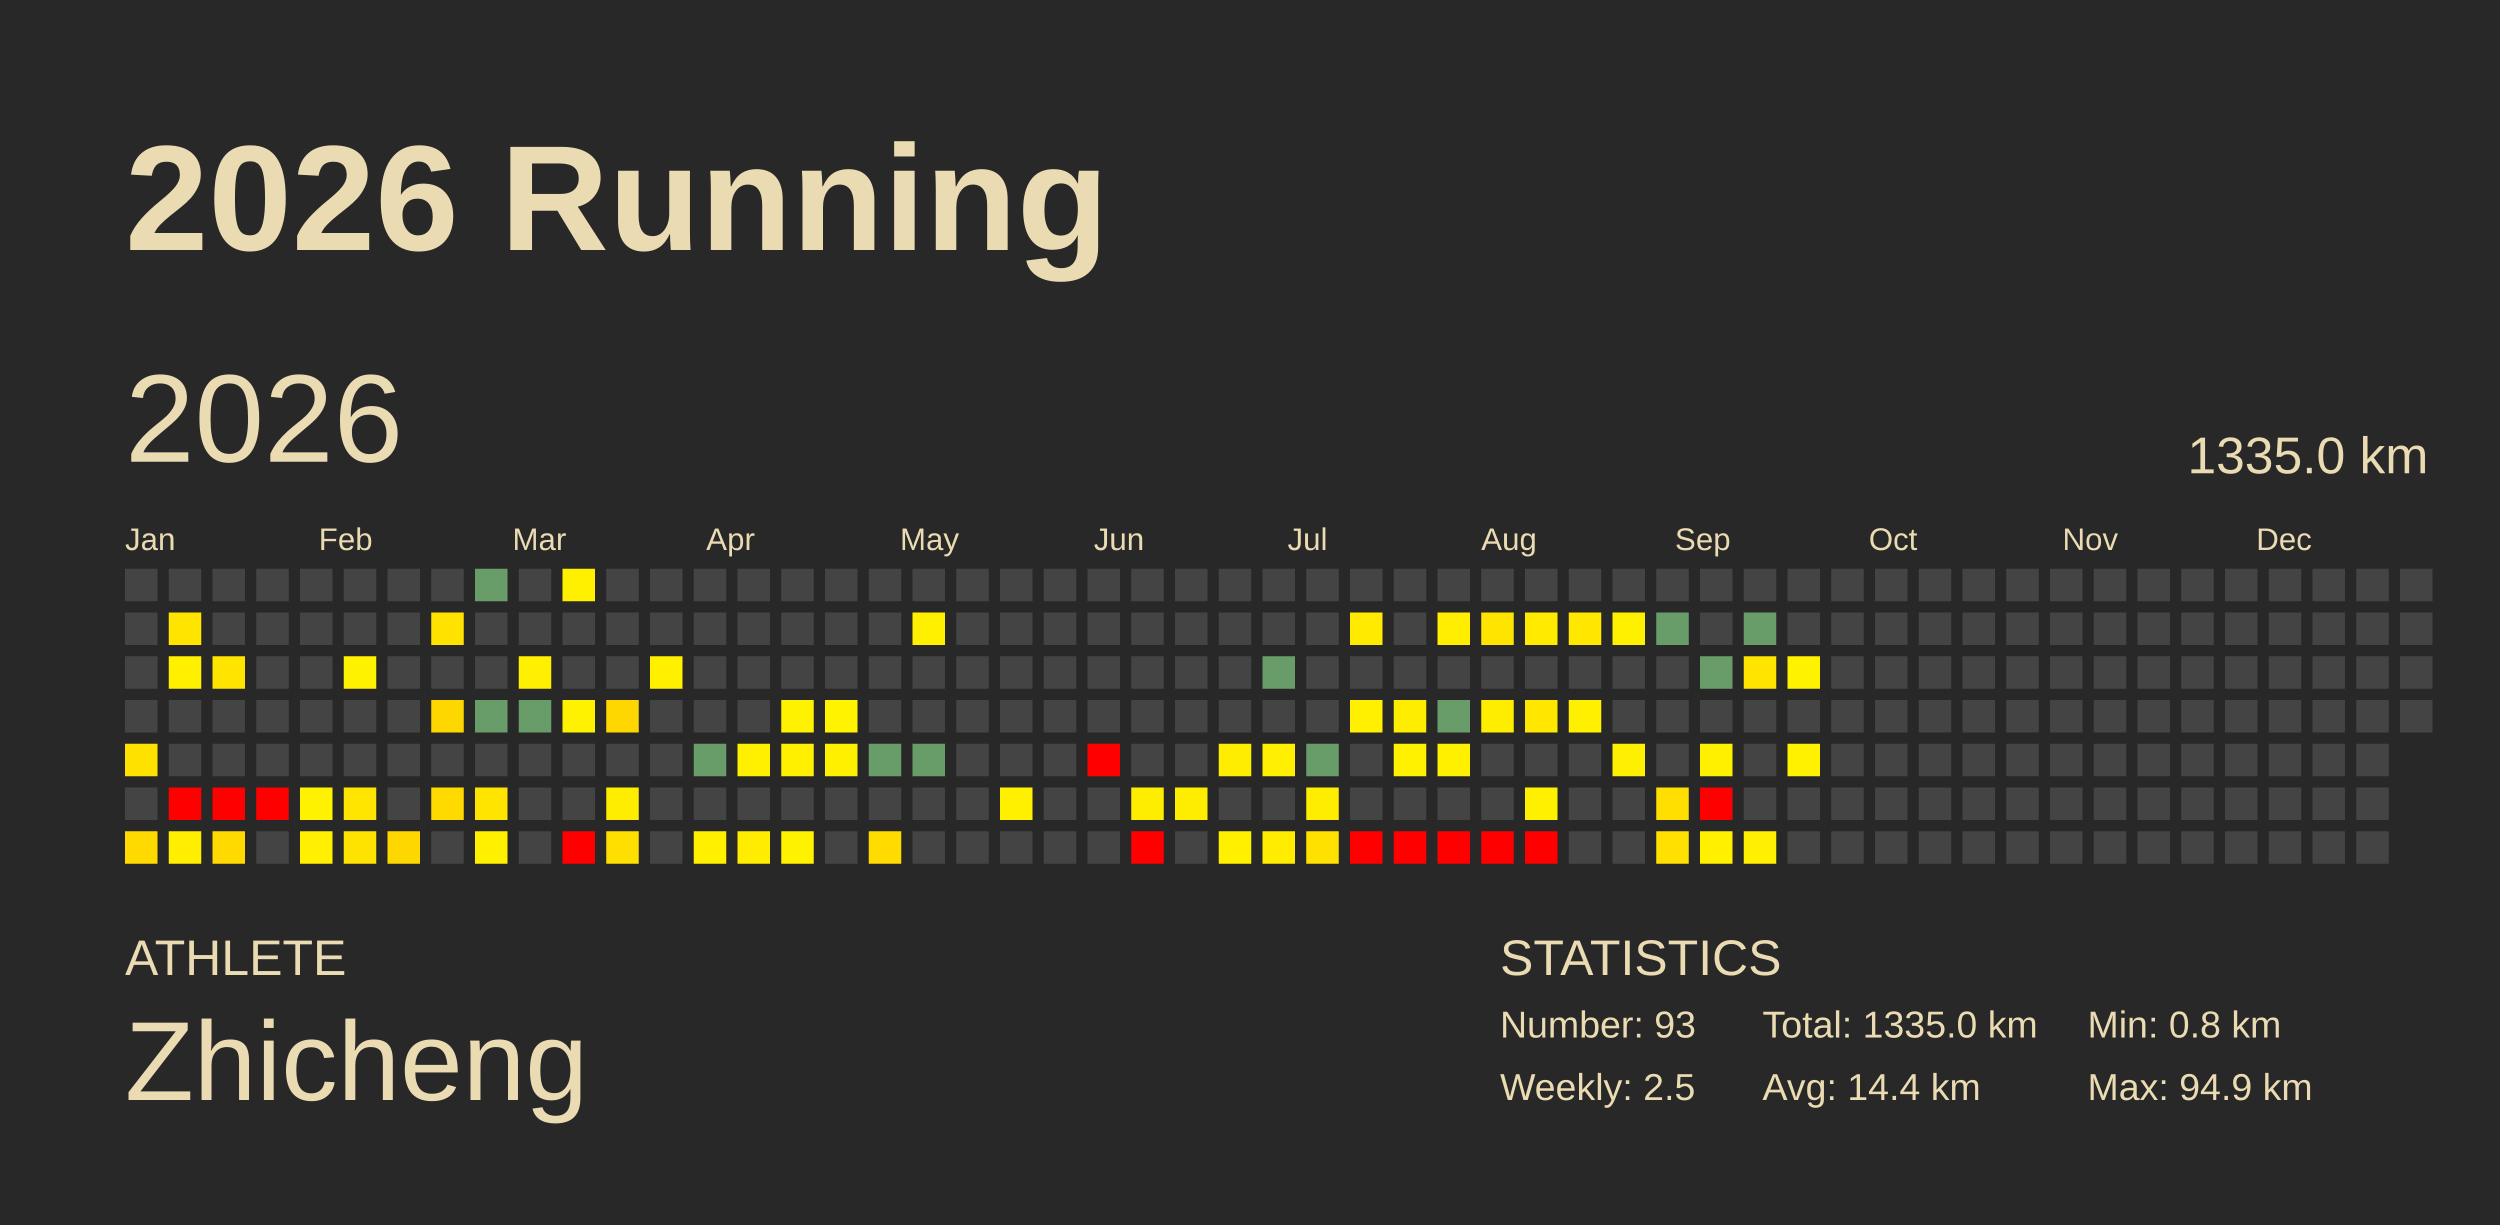
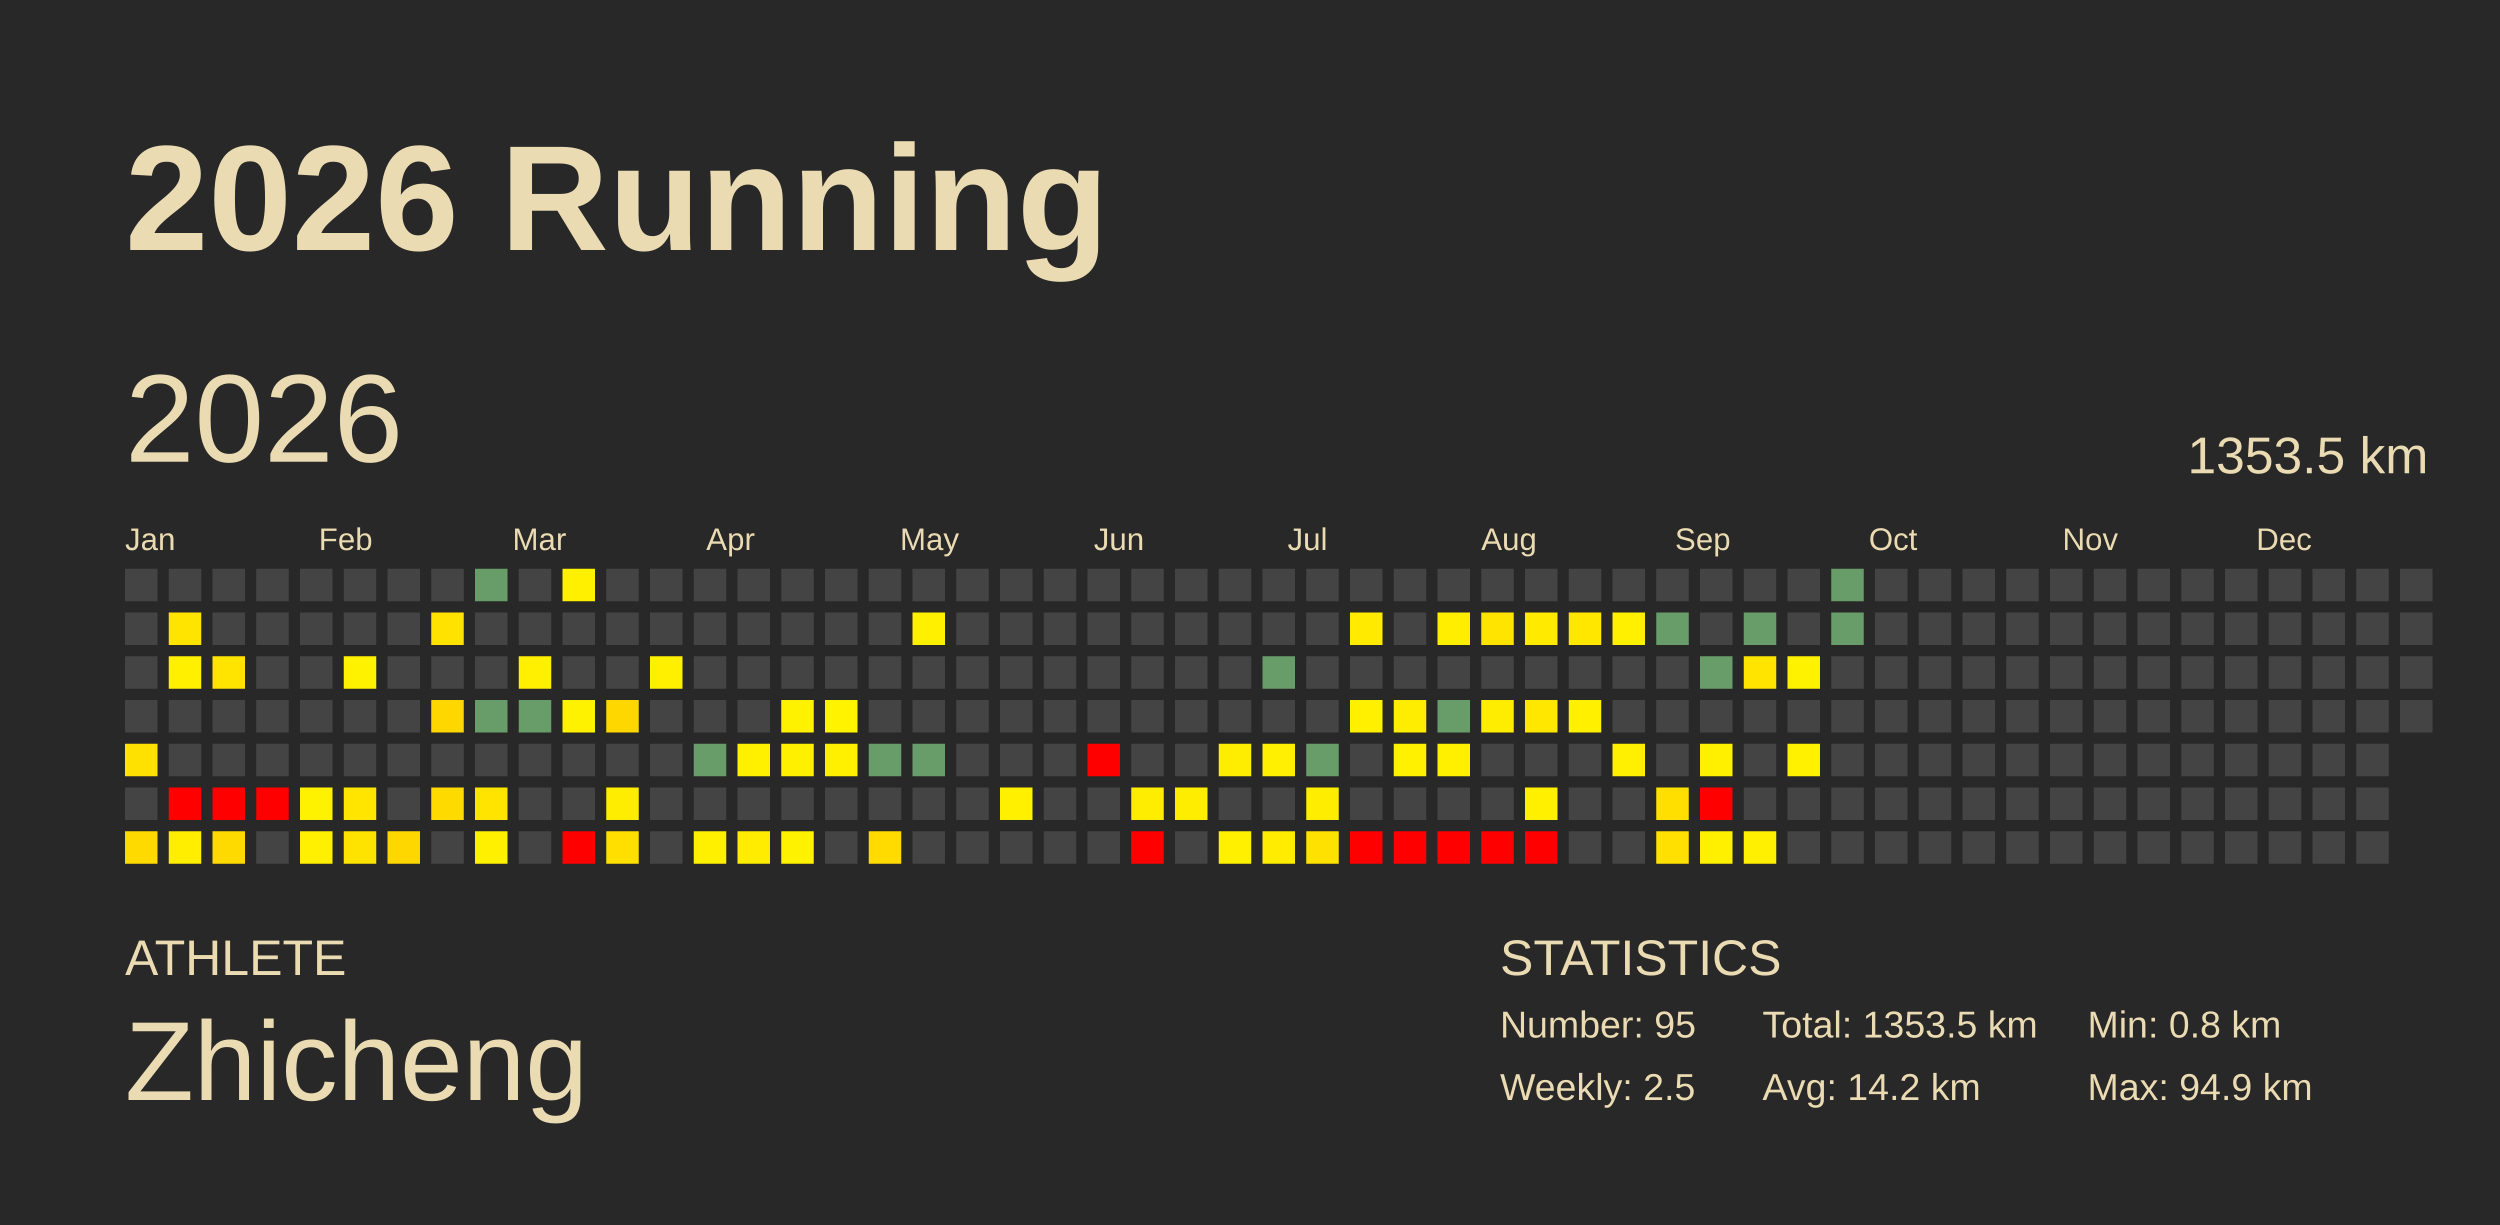
<svg xmlns="http://www.w3.org/2000/svg" baseProfile="full" height="98mm" version="1.1" viewBox="0,0,200,98" width="200mm">
  <defs />
  <rect fill="#282828" height="98" width="200" x="0" y="0" />
  <text fill="#ebdbb2" style="font-size:12px; font-family:Arial; font-weight:bold;" x="10" y="20">2026 Running</text>
  <text fill="#ebdbb2" style="font-size:4px; font-family:Arial" x="10" y="78">ATHLETE</text>
  <text fill="#ebdbb2" style="font-size:9px; font-family:Arial" x="10" y="88">Zhicheng</text>
  <text fill="#ebdbb2" style="font-size:4px; font-family:Arial" x="120" y="78">STATISTICS</text>
-   <text fill="#ebdbb2" style="font-size:3px; font-family:Arial" x="120" y="83">Number: 93</text>
+   <text fill="#ebdbb2" style="font-size:3px; font-family:Arial" x="120" y="83">Number: 95</text>
  <text fill="#ebdbb2" style="font-size:3px; font-family:Arial" x="120" y="88">Weekly: 2.5</text>
-   <text fill="#ebdbb2" style="font-size:3px; font-family:Arial" x="141" y="83">Total: 1335.0 km</text>
-   <text fill="#ebdbb2" style="font-size:3px; font-family:Arial" x="141" y="88">Avg: 14.4 km</text>
+   <text fill="#ebdbb2" style="font-size:3px; font-family:Arial" x="141" y="83">Total: 1353.5 km</text>
+   <text fill="#ebdbb2" style="font-size:3px; font-family:Arial" x="141" y="88">Avg: 14.2 km</text>
  <text fill="#ebdbb2" style="font-size:3px; font-family:Arial" x="167" y="83">Min: 0.8 km</text>
  <text fill="#ebdbb2" style="font-size:3px; font-family:Arial" x="167" y="88">Max: 94.9 km</text>
  <text dominant-baseline="hanging" fill="#ebdbb2" style="font-size:10.0px; font-family:Arial;" x="10" y="30">2026</text>
-   <text dominant-baseline="hanging" fill="#ebdbb2" style="font-size:4.125px; font-family:Arial;" x="175" y="35">1335.0 km</text>
+   <text dominant-baseline="hanging" fill="#ebdbb2" style="font-size:4.125px; font-family:Arial;" x="175" y="35">1353.5 km</text>
  <text fill="#ebdbb2" style="font-size:2.5px; font-family:Arial" x="10.0" y="44">Jan</text>
  <text fill="#ebdbb2" style="font-size:2.5px; font-family:Arial" x="25.5" y="44">Feb</text>
  <text fill="#ebdbb2" style="font-size:2.5px; font-family:Arial" x="41.0" y="44">Mar</text>
  <text fill="#ebdbb2" style="font-size:2.5px; font-family:Arial" x="56.5" y="44">Apr</text>
  <text fill="#ebdbb2" style="font-size:2.5px; font-family:Arial" x="72.0" y="44">May</text>
  <text fill="#ebdbb2" style="font-size:2.5px; font-family:Arial" x="87.5" y="44">Jun</text>
  <text fill="#ebdbb2" style="font-size:2.5px; font-family:Arial" x="103.0" y="44">Jul</text>
  <text fill="#ebdbb2" style="font-size:2.5px; font-family:Arial" x="118.5" y="44">Aug</text>
  <text fill="#ebdbb2" style="font-size:2.5px; font-family:Arial" x="134.0" y="44">Sep</text>
  <text fill="#ebdbb2" style="font-size:2.5px; font-family:Arial" x="149.5" y="44">Oct</text>
  <text fill="#ebdbb2" style="font-size:2.5px; font-family:Arial" x="165.0" y="44">Nov</text>
  <text fill="#ebdbb2" style="font-size:2.5px; font-family:Arial" x="180.5" y="44">Dec</text>
  <rect fill="#444444" height="2.6" width="2.6" x="10.0" y="45.5" />
  <rect fill="#444444" height="2.6" width="2.6" x="10.0" y="49.0" />
  <rect fill="#444444" height="2.6" width="2.6" x="10.0" y="52.5" />
  <rect fill="#444444" height="2.6" width="2.6" x="10.0" y="56.0" />
  <rect fill="#ffe100" height="2.6" width="2.6" x="10.0" y="59.5" />
  <rect fill="#444444" height="2.6" width="2.6" x="10.0" y="63.0" />
  <rect fill="#ffda00" height="2.6" width="2.6" x="10.0" y="66.5" />
  <rect fill="#444444" height="2.6" width="2.6" x="13.5" y="45.5" />
  <rect fill="#ffe400" height="2.6" width="2.6" x="13.5" y="49.0" />
  <rect fill="#fff000" height="2.6" width="2.6" x="13.5" y="52.5" />
  <rect fill="#444444" height="2.6" width="2.6" x="13.5" y="56.0" />
  <rect fill="#444444" height="2.6" width="2.6" x="13.5" y="59.5" />
  <rect fill="red" height="2.6" width="2.6" x="13.5" y="63.0" />
  <rect fill="#ffee00" height="2.6" width="2.6" x="13.5" y="66.5" />
  <rect fill="#444444" height="2.6" width="2.6" x="17.0" y="45.5" />
  <rect fill="#444444" height="2.6" width="2.6" x="17.0" y="49.0" />
  <rect fill="#ffe400" height="2.6" width="2.6" x="17.0" y="52.5" />
  <rect fill="#444444" height="2.6" width="2.6" x="17.0" y="56.0" />
  <rect fill="#444444" height="2.6" width="2.6" x="17.0" y="59.5" />
  <rect fill="red" height="2.6" width="2.6" x="17.0" y="63.0" />
  <rect fill="#ffda00" height="2.6" width="2.6" x="17.0" y="66.5" />
  <rect fill="#444444" height="2.6" width="2.6" x="20.5" y="45.5" />
  <rect fill="#444444" height="2.6" width="2.6" x="20.5" y="49.0" />
  <rect fill="#444444" height="2.6" width="2.6" x="20.5" y="52.5" />
  <rect fill="#444444" height="2.6" width="2.6" x="20.5" y="56.0" />
  <rect fill="#444444" height="2.6" width="2.6" x="20.5" y="59.5" />
  <rect fill="red" height="2.6" width="2.6" x="20.5" y="63.0" />
  <rect fill="#444444" height="2.6" width="2.6" x="20.5" y="66.5" />
  <rect fill="#444444" height="2.6" width="2.6" x="24.0" y="45.5" />
  <rect fill="#444444" height="2.6" width="2.6" x="24.0" y="49.0" />
  <rect fill="#444444" height="2.6" width="2.6" x="24.0" y="52.5" />
  <rect fill="#444444" height="2.6" width="2.6" x="24.0" y="56.0" />
  <rect fill="#444444" height="2.6" width="2.6" x="24.0" y="59.5" />
  <rect fill="#fff200" height="2.6" width="2.6" x="24.0" y="63.0" />
  <rect fill="#ffef00" height="2.6" width="2.6" x="24.0" y="66.5" />
  <rect fill="#444444" height="2.6" width="2.6" x="27.5" y="45.5" />
  <rect fill="#444444" height="2.6" width="2.6" x="27.5" y="49.0" />
  <rect fill="#fff200" height="2.6" width="2.6" x="27.5" y="52.5" />
  <rect fill="#444444" height="2.6" width="2.6" x="27.5" y="56.0" />
  <rect fill="#444444" height="2.6" width="2.6" x="27.5" y="59.5" />
  <rect fill="#ffe500" height="2.6" width="2.6" x="27.5" y="63.0" />
  <rect fill="#ffe300" height="2.6" width="2.6" x="27.5" y="66.5" />
  <rect fill="#444444" height="2.6" width="2.6" x="31.0" y="45.5" />
  <rect fill="#444444" height="2.6" width="2.6" x="31.0" y="49.0" />
  <rect fill="#444444" height="2.6" width="2.6" x="31.0" y="52.5" />
  <rect fill="#444444" height="2.6" width="2.6" x="31.0" y="56.0" />
  <rect fill="#444444" height="2.6" width="2.6" x="31.0" y="59.5" />
  <rect fill="#444444" height="2.6" width="2.6" x="31.0" y="63.0" />
  <rect fill="#ffd700" height="2.6" width="2.6" x="31.0" y="66.5" />
  <rect fill="#444444" height="2.6" width="2.6" x="34.5" y="45.5" />
  <rect fill="#ffe200" height="2.6" width="2.6" x="34.5" y="49.0" />
  <rect fill="#444444" height="2.6" width="2.6" x="34.5" y="52.5" />
  <rect fill="#ffd700" height="2.6" width="2.6" x="34.5" y="56.0" />
  <rect fill="#444444" height="2.6" width="2.6" x="34.5" y="59.5" />
  <rect fill="#ffda00" height="2.6" width="2.6" x="34.5" y="63.0" />
  <rect fill="#444444" height="2.6" width="2.6" x="34.5" y="66.5" />
  <rect fill="#689d6a" height="2.6" width="2.6" x="38.0" y="45.5" />
  <rect fill="#444444" height="2.6" width="2.6" x="38.0" y="49.0" />
  <rect fill="#444444" height="2.6" width="2.6" x="38.0" y="52.5" />
  <rect fill="#689d6a" height="2.6" width="2.6" x="38.0" y="56.0" />
  <rect fill="#444444" height="2.6" width="2.6" x="38.0" y="59.5" />
  <rect fill="#ffe400" height="2.6" width="2.6" x="38.0" y="63.0" />
  <rect fill="#fff000" height="2.6" width="2.6" x="38.0" y="66.5" />
  <rect fill="#444444" height="2.6" width="2.6" x="41.5" y="45.5" />
  <rect fill="#444444" height="2.6" width="2.6" x="41.5" y="49.0" />
  <rect fill="#ffef00" height="2.6" width="2.6" x="41.5" y="52.5" />
  <rect fill="#689d6a" height="2.6" width="2.6" x="41.5" y="56.0" />
  <rect fill="#444444" height="2.6" width="2.6" x="41.5" y="59.5" />
  <rect fill="#444444" height="2.6" width="2.6" x="41.5" y="63.0" />
  <rect fill="#444444" height="2.6" width="2.6" x="41.5" y="66.5" />
  <rect fill="#fff000" height="2.6" width="2.6" x="45.0" y="45.5" />
  <rect fill="#444444" height="2.6" width="2.6" x="45.0" y="49.0" />
  <rect fill="#444444" height="2.6" width="2.6" x="45.0" y="52.5" />
  <rect fill="#fff200" height="2.6" width="2.6" x="45.0" y="56.0" />
  <rect fill="#444444" height="2.6" width="2.6" x="45.0" y="59.5" />
  <rect fill="#444444" height="2.6" width="2.6" x="45.0" y="63.0" />
  <rect fill="red" height="2.6" width="2.6" x="45.0" y="66.5" />
  <rect fill="#444444" height="2.6" width="2.6" x="48.5" y="45.5" />
  <rect fill="#444444" height="2.6" width="2.6" x="48.5" y="49.0" />
  <rect fill="#444444" height="2.6" width="2.6" x="48.5" y="52.5" />
  <rect fill="#ffd700" height="2.6" width="2.6" x="48.5" y="56.0" />
  <rect fill="#444444" height="2.6" width="2.6" x="48.5" y="59.5" />
  <rect fill="#ffed00" height="2.6" width="2.6" x="48.5" y="63.0" />
  <rect fill="#ffdf00" height="2.6" width="2.6" x="48.5" y="66.5" />
  <rect fill="#444444" height="2.6" width="2.6" x="52.0" y="45.5" />
  <rect fill="#444444" height="2.6" width="2.6" x="52.0" y="49.0" />
  <rect fill="#fff000" height="2.6" width="2.6" x="52.0" y="52.5" />
  <rect fill="#444444" height="2.6" width="2.6" x="52.0" y="56.0" />
  <rect fill="#444444" height="2.6" width="2.6" x="52.0" y="59.5" />
  <rect fill="#444444" height="2.6" width="2.6" x="52.0" y="63.0" />
  <rect fill="#444444" height="2.6" width="2.6" x="52.0" y="66.5" />
  <rect fill="#444444" height="2.6" width="2.6" x="55.5" y="45.5" />
  <rect fill="#444444" height="2.6" width="2.6" x="55.5" y="49.0" />
  <rect fill="#444444" height="2.6" width="2.6" x="55.5" y="52.5" />
  <rect fill="#444444" height="2.6" width="2.6" x="55.5" y="56.0" />
  <rect fill="#689d6a" height="2.6" width="2.6" x="55.5" y="59.5" />
  <rect fill="#444444" height="2.6" width="2.6" x="55.5" y="63.0" />
  <rect fill="#fff000" height="2.6" width="2.6" x="55.5" y="66.5" />
  <rect fill="#444444" height="2.6" width="2.6" x="59.0" y="45.5" />
  <rect fill="#444444" height="2.6" width="2.6" x="59.0" y="49.0" />
  <rect fill="#444444" height="2.6" width="2.6" x="59.0" y="52.5" />
  <rect fill="#444444" height="2.6" width="2.6" x="59.0" y="56.0" />
  <rect fill="#fff000" height="2.6" width="2.6" x="59.0" y="59.5" />
  <rect fill="#444444" height="2.6" width="2.6" x="59.0" y="63.0" />
  <rect fill="#ffec00" height="2.6" width="2.6" x="59.0" y="66.5" />
  <rect fill="#444444" height="2.6" width="2.6" x="62.5" y="45.5" />
  <rect fill="#444444" height="2.6" width="2.6" x="62.5" y="49.0" />
  <rect fill="#444444" height="2.6" width="2.6" x="62.5" y="52.5" />
  <rect fill="#fff200" height="2.6" width="2.6" x="62.5" y="56.0" />
  <rect fill="#fff000" height="2.6" width="2.6" x="62.5" y="59.5" />
  <rect fill="#444444" height="2.6" width="2.6" x="62.5" y="63.0" />
  <rect fill="#fff200" height="2.6" width="2.6" x="62.5" y="66.5" />
  <rect fill="#444444" height="2.6" width="2.6" x="66.0" y="45.5" />
  <rect fill="#444444" height="2.6" width="2.6" x="66.0" y="49.0" />
  <rect fill="#444444" height="2.6" width="2.6" x="66.0" y="52.5" />
  <rect fill="#fff300" height="2.6" width="2.6" x="66.0" y="56.0" />
  <rect fill="#fff000" height="2.6" width="2.6" x="66.0" y="59.5" />
  <rect fill="#444444" height="2.6" width="2.6" x="66.0" y="63.0" />
  <rect fill="#444444" height="2.6" width="2.6" x="66.0" y="66.5" />
  <rect fill="#444444" height="2.6" width="2.6" x="69.5" y="45.5" />
  <rect fill="#444444" height="2.6" width="2.6" x="69.5" y="49.0" />
  <rect fill="#444444" height="2.6" width="2.6" x="69.5" y="52.5" />
  <rect fill="#444444" height="2.6" width="2.6" x="69.5" y="56.0" />
  <rect fill="#689d6a" height="2.6" width="2.6" x="69.5" y="59.5" />
  <rect fill="#444444" height="2.6" width="2.6" x="69.5" y="63.0" />
  <rect fill="#ffdb00" height="2.6" width="2.6" x="69.5" y="66.5" />
  <rect fill="#444444" height="2.6" width="2.6" x="73.0" y="45.5" />
  <rect fill="#fff000" height="2.6" width="2.6" x="73.0" y="49.0" />
  <rect fill="#444444" height="2.6" width="2.6" x="73.0" y="52.5" />
  <rect fill="#444444" height="2.6" width="2.6" x="73.0" y="56.0" />
  <rect fill="#689d6a" height="2.6" width="2.6" x="73.0" y="59.5" />
  <rect fill="#444444" height="2.6" width="2.6" x="73.0" y="63.0" />
  <rect fill="#444444" height="2.6" width="2.6" x="73.0" y="66.5" />
  <rect fill="#444444" height="2.6" width="2.6" x="76.5" y="45.5" />
  <rect fill="#444444" height="2.6" width="2.6" x="76.5" y="49.0" />
  <rect fill="#444444" height="2.6" width="2.6" x="76.5" y="52.5" />
  <rect fill="#444444" height="2.6" width="2.6" x="76.5" y="56.0" />
  <rect fill="#444444" height="2.6" width="2.6" x="76.5" y="59.5" />
  <rect fill="#444444" height="2.6" width="2.6" x="76.5" y="63.0" />
  <rect fill="#444444" height="2.6" width="2.6" x="76.5" y="66.5" />
  <rect fill="#444444" height="2.6" width="2.6" x="80.0" y="45.5" />
  <rect fill="#444444" height="2.6" width="2.6" x="80.0" y="49.0" />
  <rect fill="#444444" height="2.6" width="2.6" x="80.0" y="52.5" />
  <rect fill="#444444" height="2.6" width="2.6" x="80.0" y="56.0" />
  <rect fill="#444444" height="2.6" width="2.6" x="80.0" y="59.5" />
  <rect fill="#fff000" height="2.6" width="2.6" x="80.0" y="63.0" />
  <rect fill="#444444" height="2.6" width="2.6" x="80.0" y="66.5" />
  <rect fill="#444444" height="2.6" width="2.6" x="83.5" y="45.5" />
  <rect fill="#444444" height="2.6" width="2.6" x="83.5" y="49.0" />
  <rect fill="#444444" height="2.6" width="2.6" x="83.5" y="52.5" />
  <rect fill="#444444" height="2.6" width="2.6" x="83.5" y="56.0" />
  <rect fill="#444444" height="2.6" width="2.6" x="83.5" y="59.5" />
  <rect fill="#444444" height="2.6" width="2.6" x="83.5" y="63.0" />
  <rect fill="#444444" height="2.6" width="2.6" x="83.5" y="66.5" />
  <rect fill="#444444" height="2.6" width="2.6" x="87.0" y="45.5" />
  <rect fill="#444444" height="2.6" width="2.6" x="87.0" y="49.0" />
  <rect fill="#444444" height="2.6" width="2.6" x="87.0" y="52.5" />
  <rect fill="#444444" height="2.6" width="2.6" x="87.0" y="56.0" />
  <rect fill="red" height="2.6" width="2.6" x="87.0" y="59.5" />
  <rect fill="#444444" height="2.6" width="2.6" x="87.0" y="63.0" />
  <rect fill="#444444" height="2.6" width="2.6" x="87.0" y="66.5" />
  <rect fill="#444444" height="2.6" width="2.6" x="90.5" y="45.5" />
  <rect fill="#444444" height="2.6" width="2.6" x="90.5" y="49.0" />
  <rect fill="#444444" height="2.6" width="2.6" x="90.5" y="52.5" />
  <rect fill="#444444" height="2.6" width="2.6" x="90.5" y="56.0" />
  <rect fill="#444444" height="2.6" width="2.6" x="90.5" y="59.5" />
  <rect fill="#ffed00" height="2.6" width="2.6" x="90.5" y="63.0" />
  <rect fill="red" height="2.6" width="2.6" x="90.5" y="66.5" />
  <rect fill="#444444" height="2.6" width="2.6" x="94.0" y="45.5" />
  <rect fill="#444444" height="2.6" width="2.6" x="94.0" y="49.0" />
  <rect fill="#444444" height="2.6" width="2.6" x="94.0" y="52.5" />
  <rect fill="#444444" height="2.6" width="2.6" x="94.0" y="56.0" />
  <rect fill="#444444" height="2.6" width="2.6" x="94.0" y="59.5" />
  <rect fill="#ffed00" height="2.6" width="2.6" x="94.0" y="63.0" />
  <rect fill="#444444" height="2.6" width="2.6" x="94.0" y="66.5" />
  <rect fill="#444444" height="2.6" width="2.6" x="97.5" y="45.5" />
  <rect fill="#444444" height="2.6" width="2.6" x="97.5" y="49.0" />
  <rect fill="#444444" height="2.6" width="2.6" x="97.5" y="52.5" />
  <rect fill="#444444" height="2.6" width="2.6" x="97.5" y="56.0" />
  <rect fill="#ffed00" height="2.6" width="2.6" x="97.5" y="59.5" />
  <rect fill="#444444" height="2.6" width="2.6" x="97.5" y="63.0" />
  <rect fill="#fff000" height="2.6" width="2.6" x="97.5" y="66.5" />
  <rect fill="#444444" height="2.6" width="2.6" x="101.0" y="45.5" />
  <rect fill="#444444" height="2.6" width="2.6" x="101.0" y="49.0" />
  <rect fill="#689d6a" height="2.6" width="2.6" x="101.0" y="52.5" />
  <rect fill="#444444" height="2.6" width="2.6" x="101.0" y="56.0" />
  <rect fill="#ffef00" height="2.6" width="2.6" x="101.0" y="59.5" />
  <rect fill="#444444" height="2.6" width="2.6" x="101.0" y="63.0" />
  <rect fill="#ffec00" height="2.6" width="2.6" x="101.0" y="66.5" />
  <rect fill="#444444" height="2.6" width="2.6" x="104.5" y="45.5" />
  <rect fill="#444444" height="2.6" width="2.6" x="104.5" y="49.0" />
  <rect fill="#444444" height="2.6" width="2.6" x="104.5" y="52.5" />
  <rect fill="#444444" height="2.6" width="2.6" x="104.5" y="56.0" />
  <rect fill="#689d6a" height="2.6" width="2.6" x="104.5" y="59.5" />
  <rect fill="#ffed00" height="2.6" width="2.6" x="104.5" y="63.0" />
  <rect fill="#ffe100" height="2.6" width="2.6" x="104.5" y="66.5" />
  <rect fill="#444444" height="2.6" width="2.6" x="108.0" y="45.5" />
  <rect fill="#ffea00" height="2.6" width="2.6" x="108.0" y="49.0" />
  <rect fill="#444444" height="2.6" width="2.6" x="108.0" y="52.5" />
  <rect fill="#fff000" height="2.6" width="2.6" x="108.0" y="56.0" />
  <rect fill="#444444" height="2.6" width="2.6" x="108.0" y="59.5" />
  <rect fill="#444444" height="2.6" width="2.6" x="108.0" y="63.0" />
  <rect fill="red" height="2.6" width="2.6" x="108.0" y="66.5" />
  <rect fill="#444444" height="2.6" width="2.6" x="111.5" y="45.5" />
  <rect fill="#444444" height="2.6" width="2.6" x="111.5" y="49.0" />
  <rect fill="#444444" height="2.6" width="2.6" x="111.5" y="52.5" />
  <rect fill="#ffed00" height="2.6" width="2.6" x="111.5" y="56.0" />
  <rect fill="#fff100" height="2.6" width="2.6" x="111.5" y="59.5" />
  <rect fill="#444444" height="2.6" width="2.6" x="111.5" y="63.0" />
  <rect fill="red" height="2.6" width="2.6" x="111.5" y="66.5" />
  <rect fill="#444444" height="2.6" width="2.6" x="115.0" y="45.5" />
  <rect fill="#ffee00" height="2.6" width="2.6" x="115.0" y="49.0" />
  <rect fill="#444444" height="2.6" width="2.6" x="115.0" y="52.5" />
  <rect fill="#689d6a" height="2.6" width="2.6" x="115.0" y="56.0" />
  <rect fill="#fff000" height="2.6" width="2.6" x="115.0" y="59.5" />
  <rect fill="#444444" height="2.6" width="2.6" x="115.0" y="63.0" />
  <rect fill="red" height="2.6" width="2.6" x="115.0" y="66.5" />
  <rect fill="#444444" height="2.6" width="2.6" x="118.5" y="45.5" />
  <rect fill="#ffe400" height="2.6" width="2.6" x="118.5" y="49.0" />
  <rect fill="#444444" height="2.6" width="2.6" x="118.5" y="52.5" />
  <rect fill="#ffed00" height="2.6" width="2.6" x="118.5" y="56.0" />
  <rect fill="#444444" height="2.6" width="2.6" x="118.5" y="59.5" />
  <rect fill="#444444" height="2.6" width="2.6" x="118.5" y="63.0" />
  <rect fill="red" height="2.6" width="2.6" x="118.5" y="66.5" />
  <rect fill="#444444" height="2.6" width="2.6" x="122.0" y="45.5" />
  <rect fill="#ffea00" height="2.6" width="2.6" x="122.0" y="49.0" />
  <rect fill="#444444" height="2.6" width="2.6" x="122.0" y="52.5" />
  <rect fill="#ffe700" height="2.6" width="2.6" x="122.0" y="56.0" />
  <rect fill="#444444" height="2.6" width="2.6" x="122.0" y="59.5" />
  <rect fill="#fff000" height="2.6" width="2.6" x="122.0" y="63.0" />
  <rect fill="red" height="2.6" width="2.6" x="122.0" y="66.5" />
  <rect fill="#444444" height="2.6" width="2.6" x="125.5" y="45.5" />
  <rect fill="#ffe700" height="2.6" width="2.6" x="125.5" y="49.0" />
  <rect fill="#444444" height="2.6" width="2.6" x="125.5" y="52.5" />
  <rect fill="#fff000" height="2.6" width="2.6" x="125.5" y="56.0" />
  <rect fill="#444444" height="2.6" width="2.6" x="125.5" y="59.5" />
  <rect fill="#444444" height="2.6" width="2.6" x="125.5" y="63.0" />
  <rect fill="#444444" height="2.6" width="2.6" x="125.5" y="66.5" />
  <rect fill="#444444" height="2.6" width="2.6" x="129.0" y="45.5" />
  <rect fill="#fff000" height="2.6" width="2.6" x="129.0" y="49.0" />
  <rect fill="#444444" height="2.6" width="2.6" x="129.0" y="52.5" />
  <rect fill="#444444" height="2.6" width="2.6" x="129.0" y="56.0" />
  <rect fill="#ffef00" height="2.6" width="2.6" x="129.0" y="59.5" />
  <rect fill="#444444" height="2.6" width="2.6" x="129.0" y="63.0" />
  <rect fill="#444444" height="2.6" width="2.6" x="129.0" y="66.5" />
  <rect fill="#444444" height="2.6" width="2.6" x="132.5" y="45.5" />
  <rect fill="#689d6a" height="2.6" width="2.6" x="132.5" y="49.0" />
  <rect fill="#444444" height="2.6" width="2.6" x="132.5" y="52.5" />
  <rect fill="#444444" height="2.6" width="2.6" x="132.5" y="56.0" />
  <rect fill="#444444" height="2.6" width="2.6" x="132.5" y="59.5" />
  <rect fill="#ffdf00" height="2.6" width="2.6" x="132.5" y="63.0" />
  <rect fill="#ffe000" height="2.6" width="2.6" x="132.5" y="66.5" />
  <rect fill="#444444" height="2.6" width="2.6" x="136.0" y="45.5" />
  <rect fill="#444444" height="2.6" width="2.6" x="136.0" y="49.0" />
  <rect fill="#689d6a" height="2.6" width="2.6" x="136.0" y="52.5" />
  <rect fill="#444444" height="2.6" width="2.6" x="136.0" y="56.0" />
  <rect fill="#fff000" height="2.6" width="2.6" x="136.0" y="59.5" />
  <rect fill="red" height="2.6" width="2.6" x="136.0" y="63.0" />
  <rect fill="#fff000" height="2.6" width="2.6" x="136.0" y="66.5" />
  <rect fill="#444444" height="2.6" width="2.6" x="139.5" y="45.5" />
  <rect fill="#689d6a" height="2.6" width="2.6" x="139.5" y="49.0" />
  <rect fill="#ffe400" height="2.6" width="2.6" x="139.5" y="52.5" />
  <rect fill="#444444" height="2.6" width="2.6" x="139.5" y="56.0" />
  <rect fill="#444444" height="2.6" width="2.6" x="139.5" y="59.5" />
  <rect fill="#444444" height="2.6" width="2.6" x="139.5" y="63.0" />
  <rect fill="#ffef00" height="2.6" width="2.6" x="139.5" y="66.5" />
  <rect fill="#444444" height="2.6" width="2.6" x="143.0" y="45.5" />
  <rect fill="#444444" height="2.6" width="2.6" x="143.0" y="49.0" />
  <rect fill="#fff200" height="2.6" width="2.6" x="143.0" y="52.5" />
  <rect fill="#444444" height="2.6" width="2.6" x="143.0" y="56.0" />
  <rect fill="#fff100" height="2.6" width="2.6" x="143.0" y="59.5" />
  <rect fill="#444444" height="2.6" width="2.6" x="143.0" y="63.0" />
  <rect fill="#444444" height="2.6" width="2.6" x="143.0" y="66.5" />
-   <rect fill="#444444" height="2.6" width="2.6" x="146.5" y="45.5" />
-   <rect fill="#444444" height="2.6" width="2.6" x="146.5" y="49.0" />
+   <rect fill="#689d6a" height="2.6" width="2.6" x="146.5" y="45.5" />
+   <rect fill="#689d6a" height="2.6" width="2.6" x="146.5" y="49.0" />
  <rect fill="#444444" height="2.6" width="2.6" x="146.5" y="52.5" />
  <rect fill="#444444" height="2.6" width="2.6" x="146.5" y="56.0" />
  <rect fill="#444444" height="2.6" width="2.6" x="146.5" y="59.5" />
  <rect fill="#444444" height="2.6" width="2.6" x="146.5" y="63.0" />
  <rect fill="#444444" height="2.6" width="2.6" x="146.5" y="66.5" />
  <rect fill="#444444" height="2.6" width="2.6" x="150.0" y="45.5" />
  <rect fill="#444444" height="2.6" width="2.6" x="150.0" y="49.0" />
  <rect fill="#444444" height="2.6" width="2.6" x="150.0" y="52.5" />
  <rect fill="#444444" height="2.6" width="2.6" x="150.0" y="56.0" />
  <rect fill="#444444" height="2.6" width="2.6" x="150.0" y="59.5" />
  <rect fill="#444444" height="2.6" width="2.6" x="150.0" y="63.0" />
  <rect fill="#444444" height="2.6" width="2.6" x="150.0" y="66.5" />
  <rect fill="#444444" height="2.6" width="2.6" x="153.5" y="45.5" />
  <rect fill="#444444" height="2.6" width="2.6" x="153.5" y="49.0" />
  <rect fill="#444444" height="2.6" width="2.6" x="153.5" y="52.5" />
  <rect fill="#444444" height="2.6" width="2.6" x="153.5" y="56.0" />
  <rect fill="#444444" height="2.6" width="2.6" x="153.5" y="59.5" />
  <rect fill="#444444" height="2.6" width="2.6" x="153.5" y="63.0" />
  <rect fill="#444444" height="2.6" width="2.6" x="153.5" y="66.5" />
  <rect fill="#444444" height="2.6" width="2.6" x="157.0" y="45.5" />
  <rect fill="#444444" height="2.6" width="2.6" x="157.0" y="49.0" />
  <rect fill="#444444" height="2.6" width="2.6" x="157.0" y="52.5" />
  <rect fill="#444444" height="2.6" width="2.6" x="157.0" y="56.0" />
  <rect fill="#444444" height="2.6" width="2.6" x="157.0" y="59.5" />
  <rect fill="#444444" height="2.6" width="2.6" x="157.0" y="63.0" />
  <rect fill="#444444" height="2.6" width="2.6" x="157.0" y="66.5" />
  <rect fill="#444444" height="2.6" width="2.6" x="160.5" y="45.5" />
  <rect fill="#444444" height="2.6" width="2.6" x="160.5" y="49.0" />
  <rect fill="#444444" height="2.6" width="2.6" x="160.5" y="52.5" />
  <rect fill="#444444" height="2.6" width="2.6" x="160.5" y="56.0" />
  <rect fill="#444444" height="2.6" width="2.6" x="160.5" y="59.5" />
  <rect fill="#444444" height="2.6" width="2.6" x="160.5" y="63.0" />
  <rect fill="#444444" height="2.6" width="2.6" x="160.5" y="66.5" />
  <rect fill="#444444" height="2.6" width="2.6" x="164.0" y="45.5" />
  <rect fill="#444444" height="2.6" width="2.6" x="164.0" y="49.0" />
  <rect fill="#444444" height="2.6" width="2.6" x="164.0" y="52.5" />
  <rect fill="#444444" height="2.6" width="2.6" x="164.0" y="56.0" />
  <rect fill="#444444" height="2.6" width="2.6" x="164.0" y="59.5" />
  <rect fill="#444444" height="2.6" width="2.6" x="164.0" y="63.0" />
  <rect fill="#444444" height="2.6" width="2.6" x="164.0" y="66.5" />
  <rect fill="#444444" height="2.6" width="2.6" x="167.5" y="45.5" />
  <rect fill="#444444" height="2.6" width="2.6" x="167.5" y="49.0" />
  <rect fill="#444444" height="2.6" width="2.6" x="167.5" y="52.5" />
  <rect fill="#444444" height="2.6" width="2.6" x="167.5" y="56.0" />
  <rect fill="#444444" height="2.6" width="2.6" x="167.5" y="59.5" />
  <rect fill="#444444" height="2.6" width="2.6" x="167.5" y="63.0" />
  <rect fill="#444444" height="2.6" width="2.6" x="167.5" y="66.5" />
  <rect fill="#444444" height="2.6" width="2.6" x="171.0" y="45.5" />
  <rect fill="#444444" height="2.6" width="2.6" x="171.0" y="49.0" />
  <rect fill="#444444" height="2.6" width="2.6" x="171.0" y="52.5" />
  <rect fill="#444444" height="2.6" width="2.6" x="171.0" y="56.0" />
  <rect fill="#444444" height="2.6" width="2.6" x="171.0" y="59.5" />
  <rect fill="#444444" height="2.6" width="2.6" x="171.0" y="63.0" />
  <rect fill="#444444" height="2.6" width="2.6" x="171.0" y="66.5" />
  <rect fill="#444444" height="2.6" width="2.6" x="174.5" y="45.5" />
  <rect fill="#444444" height="2.6" width="2.6" x="174.5" y="49.0" />
  <rect fill="#444444" height="2.6" width="2.6" x="174.5" y="52.5" />
  <rect fill="#444444" height="2.6" width="2.6" x="174.5" y="56.0" />
  <rect fill="#444444" height="2.6" width="2.6" x="174.5" y="59.5" />
  <rect fill="#444444" height="2.6" width="2.6" x="174.5" y="63.0" />
  <rect fill="#444444" height="2.6" width="2.6" x="174.5" y="66.5" />
  <rect fill="#444444" height="2.6" width="2.6" x="178.0" y="45.5" />
  <rect fill="#444444" height="2.6" width="2.6" x="178.0" y="49.0" />
  <rect fill="#444444" height="2.6" width="2.6" x="178.0" y="52.5" />
  <rect fill="#444444" height="2.6" width="2.6" x="178.0" y="56.0" />
  <rect fill="#444444" height="2.6" width="2.6" x="178.0" y="59.5" />
  <rect fill="#444444" height="2.6" width="2.6" x="178.0" y="63.0" />
  <rect fill="#444444" height="2.6" width="2.6" x="178.0" y="66.5" />
  <rect fill="#444444" height="2.6" width="2.6" x="181.5" y="45.5" />
  <rect fill="#444444" height="2.6" width="2.6" x="181.5" y="49.0" />
  <rect fill="#444444" height="2.6" width="2.6" x="181.5" y="52.5" />
  <rect fill="#444444" height="2.6" width="2.6" x="181.5" y="56.0" />
  <rect fill="#444444" height="2.6" width="2.6" x="181.5" y="59.5" />
  <rect fill="#444444" height="2.6" width="2.6" x="181.5" y="63.0" />
  <rect fill="#444444" height="2.6" width="2.6" x="181.5" y="66.5" />
  <rect fill="#444444" height="2.6" width="2.6" x="185.0" y="45.5" />
  <rect fill="#444444" height="2.6" width="2.6" x="185.0" y="49.0" />
  <rect fill="#444444" height="2.6" width="2.6" x="185.0" y="52.5" />
  <rect fill="#444444" height="2.6" width="2.6" x="185.0" y="56.0" />
  <rect fill="#444444" height="2.6" width="2.6" x="185.0" y="59.5" />
  <rect fill="#444444" height="2.6" width="2.6" x="185.0" y="63.0" />
  <rect fill="#444444" height="2.6" width="2.6" x="185.0" y="66.5" />
  <rect fill="#444444" height="2.6" width="2.6" x="188.5" y="45.5" />
  <rect fill="#444444" height="2.6" width="2.6" x="188.5" y="49.0" />
  <rect fill="#444444" height="2.6" width="2.6" x="188.5" y="52.5" />
  <rect fill="#444444" height="2.6" width="2.6" x="188.5" y="56.0" />
  <rect fill="#444444" height="2.6" width="2.6" x="188.5" y="59.5" />
  <rect fill="#444444" height="2.6" width="2.6" x="188.5" y="63.0" />
  <rect fill="#444444" height="2.6" width="2.6" x="188.5" y="66.5" />
  <rect fill="#444444" height="2.6" width="2.6" x="192.0" y="45.5" />
  <rect fill="#444444" height="2.6" width="2.6" x="192.0" y="49.0" />
  <rect fill="#444444" height="2.6" width="2.6" x="192.0" y="52.5" />
  <rect fill="#444444" height="2.6" width="2.6" x="192.0" y="56.0" />
</svg>
